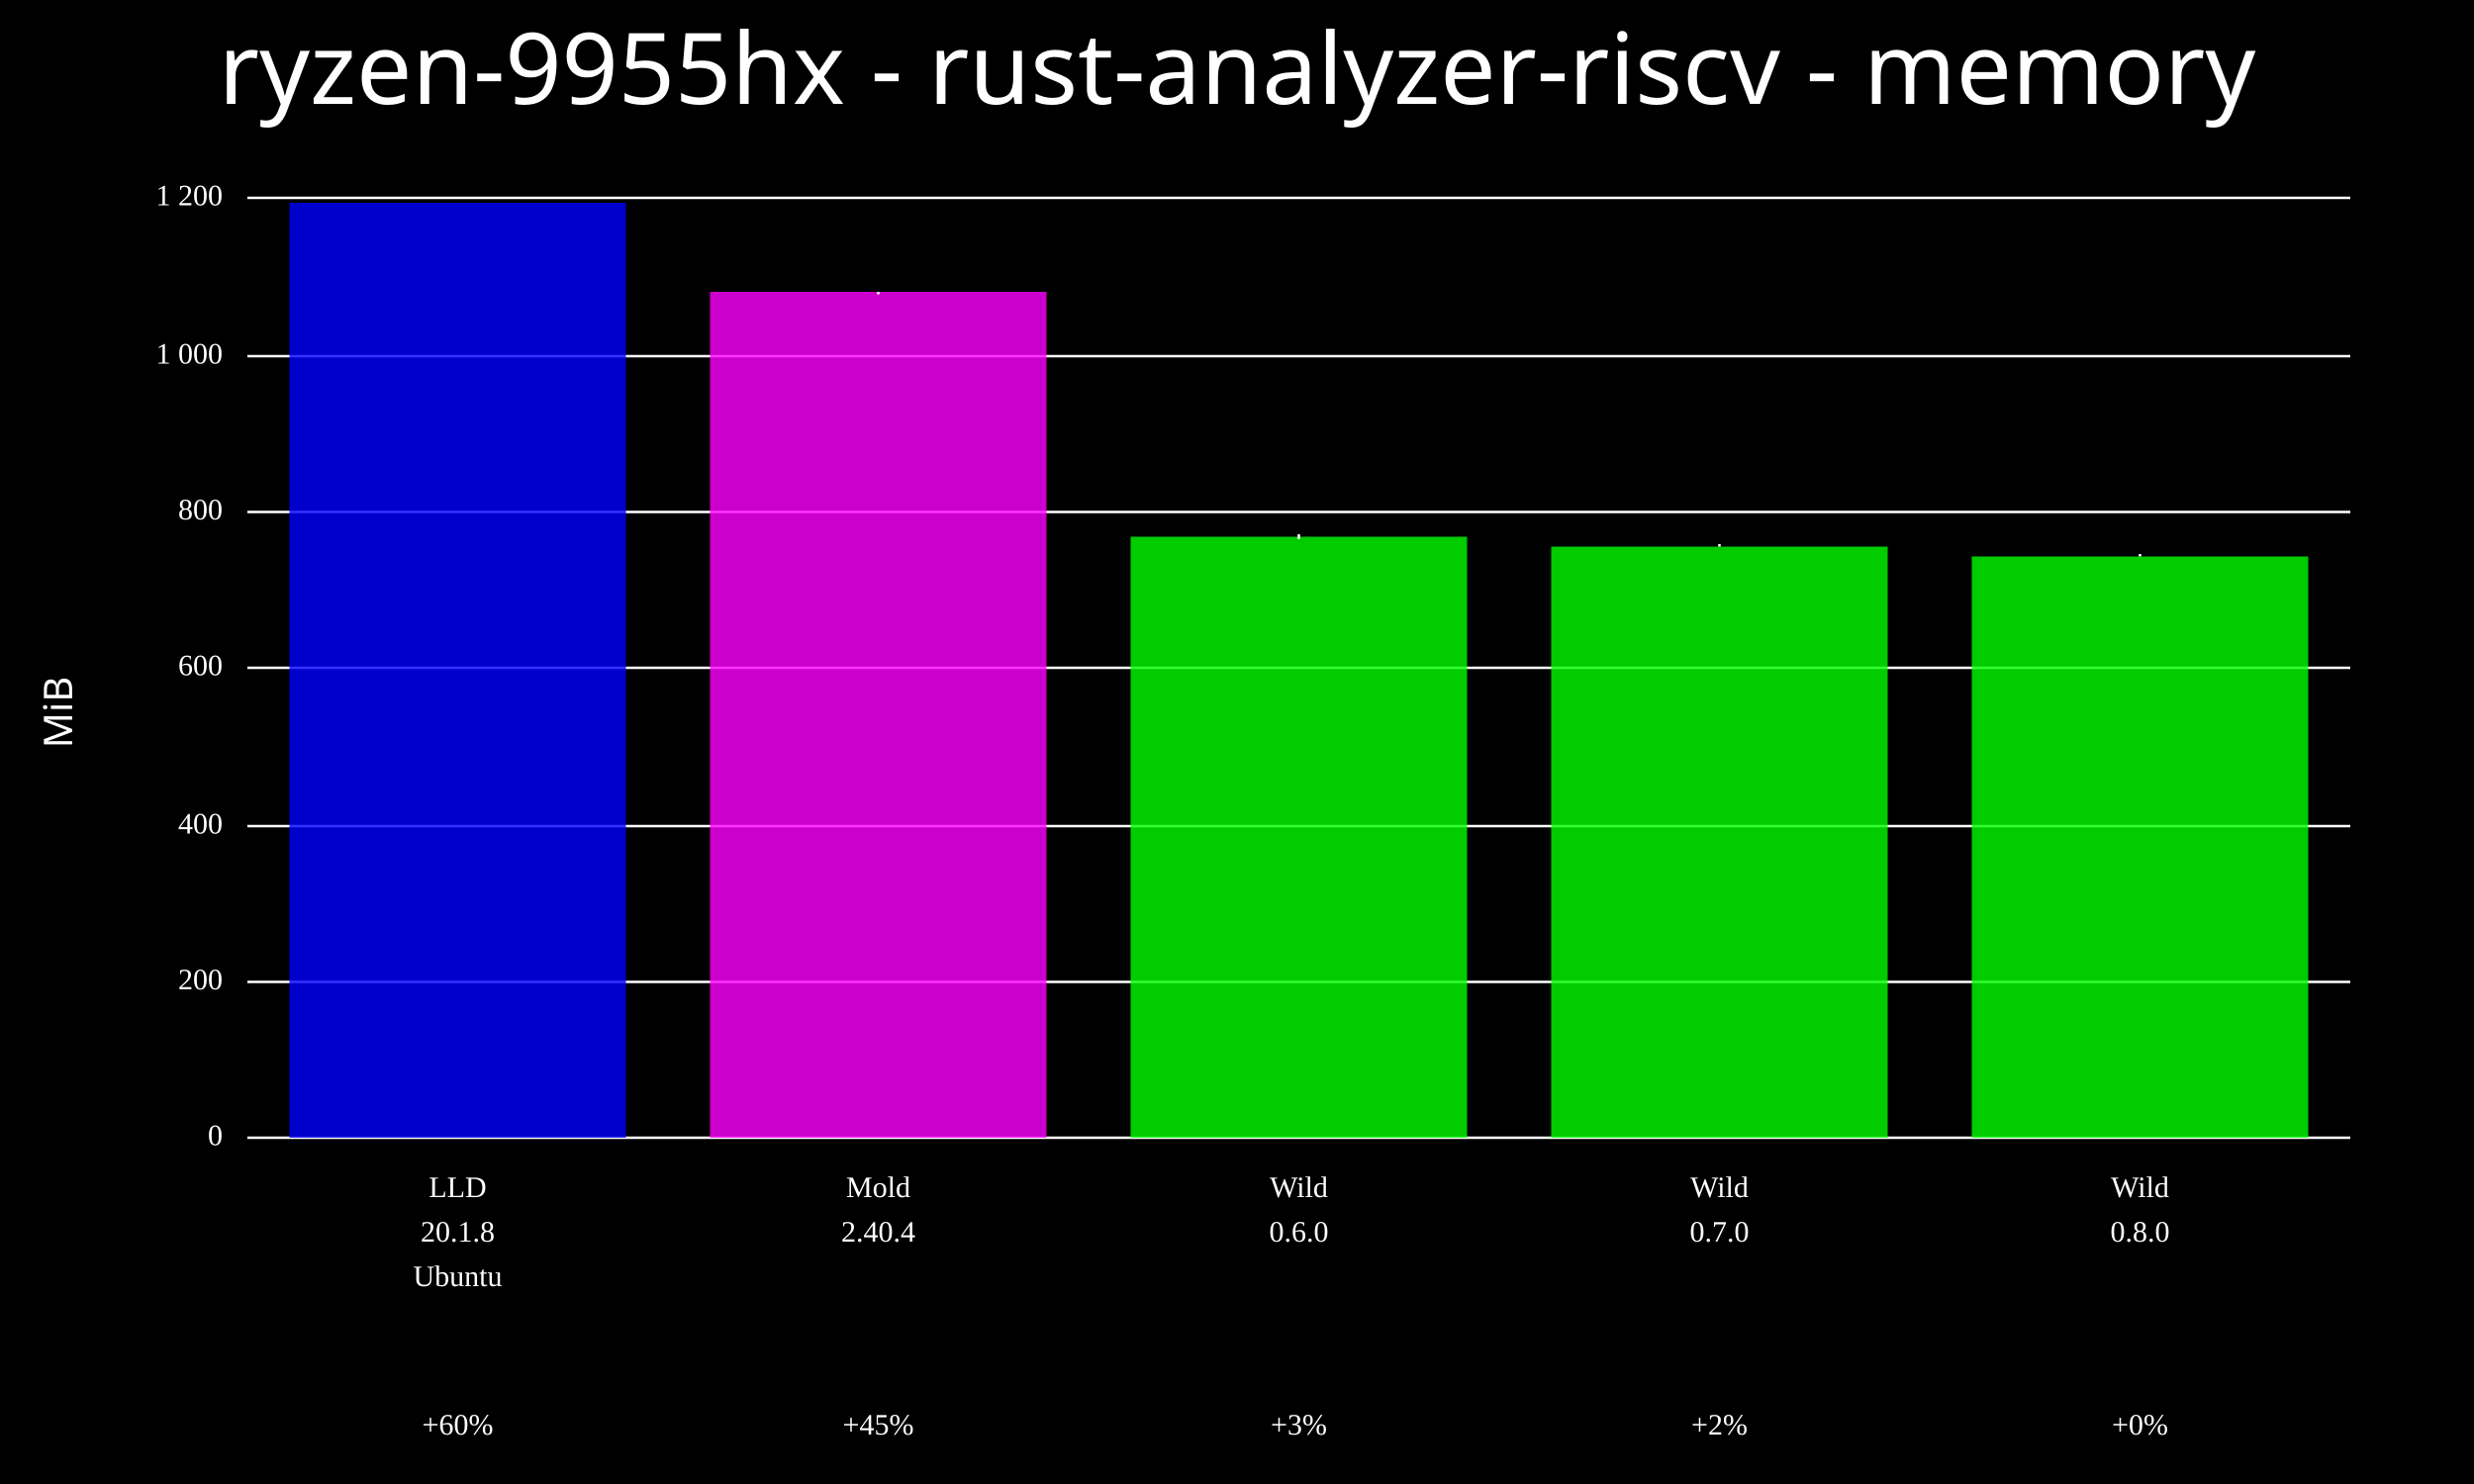
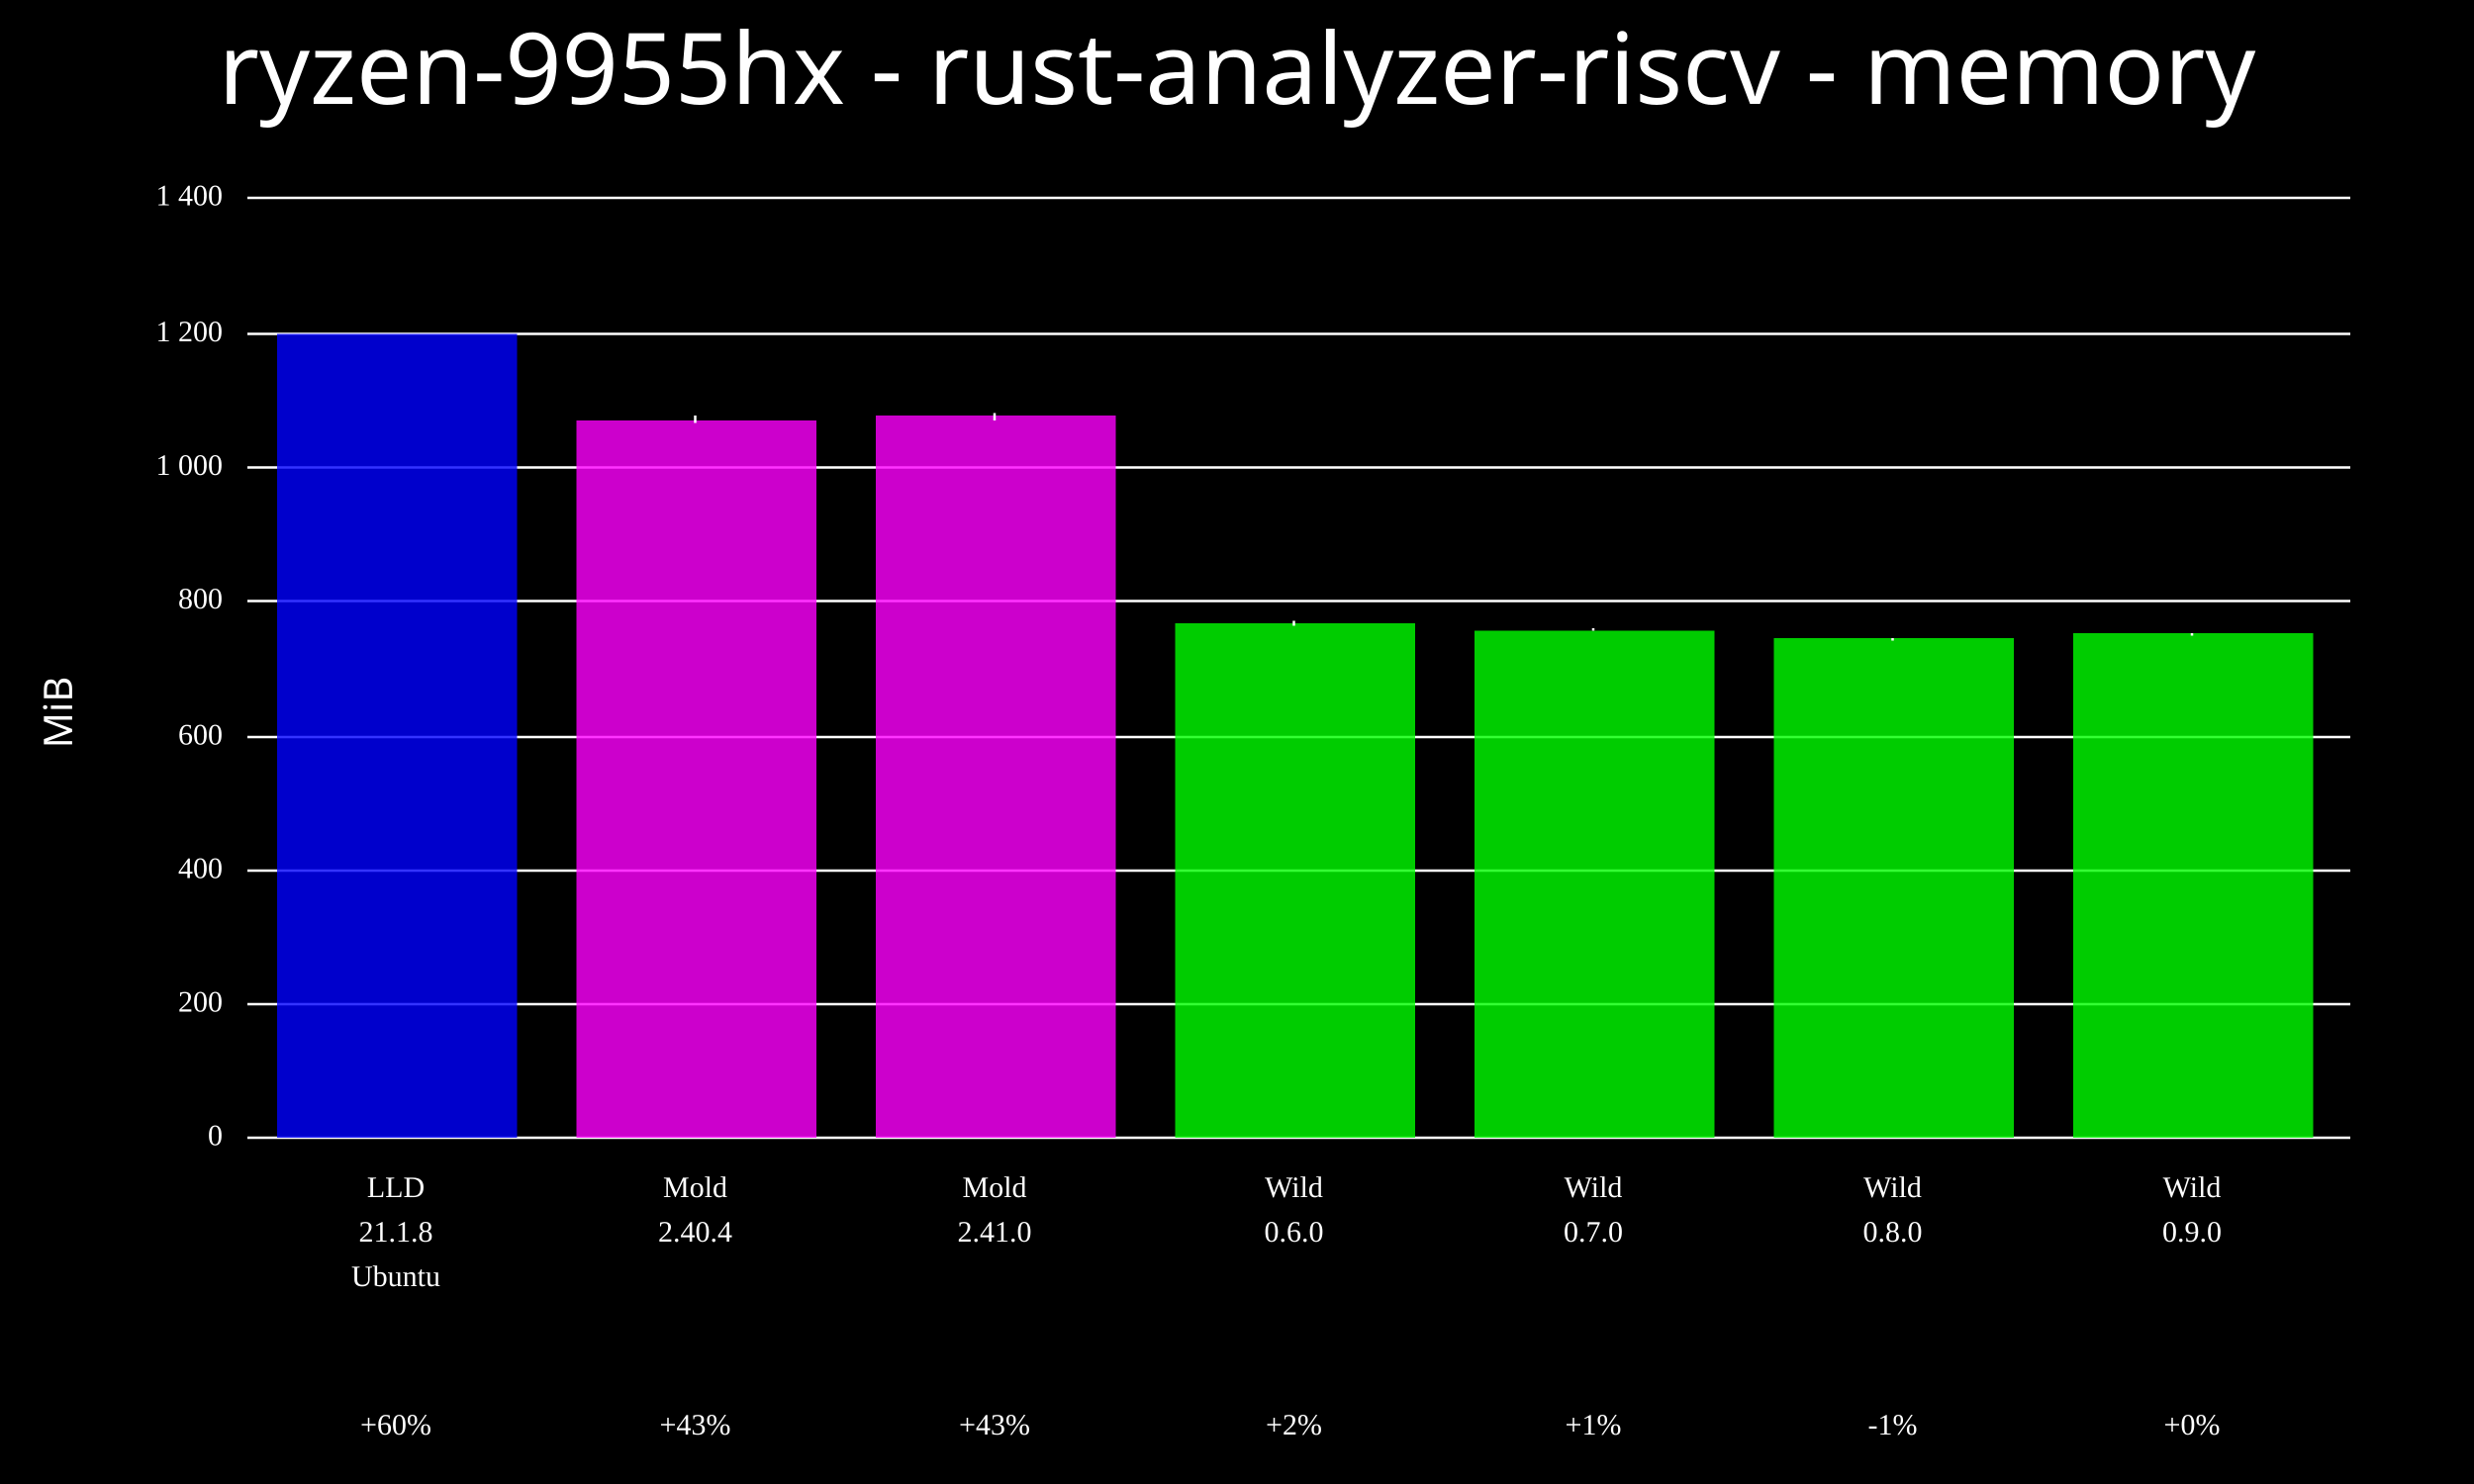
<svg xmlns="http://www.w3.org/2000/svg" width="1000" height="600" viewBox="0 0 1000 600">
  <rect x="0" y="0" width="1000" height="600" fill="#000000" />
  <text x="500" y="10" dy="0.8em" text-anchor="middle" font-family="sans-serif" font-size="40" fill="#FFFFFF">
ryzen-9955hx - rust-analyzer-riscv - memory</text>
  <text x="5" y="300" dy="0.76em" text-anchor="middle" font-family="sans-serif" font-size="16" fill="#FFFFFF" transform="rotate(270, 5, 288)">MiB</text>
  <line x1="100" y1="460" x2="950" y2="460" stroke="#FFFFFF" />
  <text x="90" y="460" dy="0.5ex" text-anchor="end" fill="#FFFFFF">0</text>
-   <line x1="100" y1="397" x2="950" y2="397" stroke="#FFFFFF" />
-   <text x="90" y="397" dy="0.5ex" text-anchor="end" fill="#FFFFFF">200</text>
-   <line x1="100" y1="334" x2="950" y2="334" stroke="#FFFFFF" />
-   <text x="90" y="334" dy="0.5ex" text-anchor="end" fill="#FFFFFF">400</text>
-   <line x1="100" y1="270" x2="950" y2="270" stroke="#FFFFFF" />
-   <text x="90" y="270" dy="0.5ex" text-anchor="end" fill="#FFFFFF">600</text>
-   <line x1="100" y1="207" x2="950" y2="207" stroke="#FFFFFF" />
-   <text x="90" y="207" dy="0.5ex" text-anchor="end" fill="#FFFFFF">800</text>
-   <line x1="100" y1="144" x2="950" y2="144" stroke="#FFFFFF" />
-   <text x="90" y="144" dy="0.5ex" text-anchor="end" fill="#FFFFFF">1 000</text>
+   <line x1="100" y1="406" x2="950" y2="406" stroke="#FFFFFF" />
+   <text x="90" y="406" dy="0.5ex" text-anchor="end" fill="#FFFFFF">200</text>
+   <line x1="100" y1="352" x2="950" y2="352" stroke="#FFFFFF" />
+   <text x="90" y="352" dy="0.5ex" text-anchor="end" fill="#FFFFFF">400</text>
+   <line x1="100" y1="298" x2="950" y2="298" stroke="#FFFFFF" />
+   <text x="90" y="298" dy="0.5ex" text-anchor="end" fill="#FFFFFF">600</text>
+   <line x1="100" y1="243" x2="950" y2="243" stroke="#FFFFFF" />
+   <text x="90" y="243" dy="0.5ex" text-anchor="end" fill="#FFFFFF">800</text>
+   <line x1="100" y1="189" x2="950" y2="189" stroke="#FFFFFF" />
+   <text x="90" y="189" dy="0.5ex" text-anchor="end" fill="#FFFFFF">1 000</text>
+   <line x1="100" y1="135" x2="950" y2="135" stroke="#FFFFFF" />
+   <text x="90" y="135" dy="0.5ex" text-anchor="end" fill="#FFFFFF">1 200</text>
  <line x1="100" y1="80" x2="950" y2="80" stroke="#FFFFFF" />
-   <text x="90" y="80" dy="0.5ex" text-anchor="end" fill="#FFFFFF">1 200</text>
-   <rect fill="#0000FF" opacity="0.8" x="117" y="82" width="136" height="378" />
-   <line stroke="#FFFFFF" x1="185" y1="82" x2="185" y2="82" />
-   <text x="185" y="484" fill="#FFFFFF" text-anchor="middle">LLD</text>
-   <text x="185" y="502" fill="#FFFFFF" text-anchor="middle">20.1.8</text>
-   <text x="185" y="520" fill="#FFFFFF" text-anchor="middle">Ubuntu</text>
-   <text x="185" y="580" fill="#FFFFFF" text-anchor="middle">+60%</text>
-   <rect fill="#FF00FF" opacity="0.8" x="287" y="118" width="136" height="342" />
-   <line stroke="#FFFFFF" x1="355" y1="118" x2="355" y2="119" />
-   <text x="355" y="484" fill="#FFFFFF" text-anchor="middle">Mold</text>
-   <text x="355" y="502" fill="#FFFFFF" text-anchor="middle">2.40.4</text>
-   <text x="355" y="580" fill="#FFFFFF" text-anchor="middle">+45%</text>
-   <rect fill="#00FF00" opacity="0.8" x="457" y="217" width="136" height="243" />
-   <line stroke="#FFFFFF" x1="525" y1="216" x2="525" y2="218" />
-   <text x="525" y="484" fill="#FFFFFF" text-anchor="middle">Wild</text>
-   <text x="525" y="502" fill="#FFFFFF" text-anchor="middle">0.6.0</text>
-   <text x="525" y="580" fill="#FFFFFF" text-anchor="middle">+3%</text>
-   <rect fill="#00FF00" opacity="0.8" x="627" y="221" width="136" height="239" />
-   <line stroke="#FFFFFF" x1="695" y1="220" x2="695" y2="221" />
-   <text x="695" y="484" fill="#FFFFFF" text-anchor="middle">Wild</text>
-   <text x="695" y="502" fill="#FFFFFF" text-anchor="middle">0.7.0</text>
-   <text x="695" y="580" fill="#FFFFFF" text-anchor="middle">+2%</text>
-   <rect fill="#00FF00" opacity="0.8" x="797" y="225" width="136" height="235" />
-   <line stroke="#FFFFFF" x1="865" y1="224" x2="865" y2="225" />
-   <text x="865" y="484" fill="#FFFFFF" text-anchor="middle">Wild</text>
-   <text x="865" y="502" fill="#FFFFFF" text-anchor="middle">0.8.0</text>
-   <text x="865" y="580" fill="#FFFFFF" text-anchor="middle">+0%</text>
+   <text x="90" y="80" dy="0.5ex" text-anchor="end" fill="#FFFFFF">1 400</text>
+   <rect fill="#0000FF" opacity="0.8" x="112" y="135" width="97" height="325" />
+   <line stroke="#FFFFFF" x1="160" y1="135" x2="160" y2="135" />
+   <text x="160" y="484" fill="#FFFFFF" text-anchor="middle">LLD</text>
+   <text x="160" y="502" fill="#FFFFFF" text-anchor="middle">21.1.8</text>
+   <text x="160" y="520" fill="#FFFFFF" text-anchor="middle">Ubuntu</text>
+   <text x="160" y="580" fill="#FFFFFF" text-anchor="middle">+60%</text>
+   <rect fill="#FF00FF" opacity="0.8" x="233" y="170" width="97" height="290" />
+   <line stroke="#FFFFFF" x1="281" y1="168" x2="281" y2="171" />
+   <text x="281" y="484" fill="#FFFFFF" text-anchor="middle">Mold</text>
+   <text x="281" y="502" fill="#FFFFFF" text-anchor="middle">2.40.4</text>
+   <text x="281" y="580" fill="#FFFFFF" text-anchor="middle">+43%</text>
+   <rect fill="#FF00FF" opacity="0.8" x="354" y="168" width="97" height="292" />
+   <line stroke="#FFFFFF" x1="402" y1="167" x2="402" y2="170" />
+   <text x="402" y="484" fill="#FFFFFF" text-anchor="middle">Mold</text>
+   <text x="402" y="502" fill="#FFFFFF" text-anchor="middle">2.41.0</text>
+   <text x="402" y="580" fill="#FFFFFF" text-anchor="middle">+43%</text>
+   <rect fill="#00FF00" opacity="0.8" x="475" y="252" width="97" height="208" />
+   <line stroke="#FFFFFF" x1="523" y1="251" x2="523" y2="253" />
+   <text x="523" y="484" fill="#FFFFFF" text-anchor="middle">Wild</text>
+   <text x="523" y="502" fill="#FFFFFF" text-anchor="middle">0.6.0</text>
+   <text x="523" y="580" fill="#FFFFFF" text-anchor="middle">+2%</text>
+   <rect fill="#00FF00" opacity="0.8" x="596" y="255" width="97" height="205" />
+   <line stroke="#FFFFFF" x1="644" y1="254" x2="644" y2="255" />
+   <text x="644" y="484" fill="#FFFFFF" text-anchor="middle">Wild</text>
+   <text x="644" y="502" fill="#FFFFFF" text-anchor="middle">0.7.0</text>
+   <text x="644" y="580" fill="#FFFFFF" text-anchor="middle">+1%</text>
+   <rect fill="#00FF00" opacity="0.8" x="717" y="258" width="97" height="202" />
+   <line stroke="#FFFFFF" x1="765" y1="258" x2="765" y2="259" />
+   <text x="765" y="484" fill="#FFFFFF" text-anchor="middle">Wild</text>
+   <text x="765" y="502" fill="#FFFFFF" text-anchor="middle">0.8.0</text>
+   <text x="765" y="580" fill="#FFFFFF" text-anchor="middle">-1%</text>
+   <rect fill="#00FF00" opacity="0.8" x="838" y="256" width="97" height="204" />
+   <line stroke="#FFFFFF" x1="886" y1="256" x2="886" y2="257" />
+   <text x="886" y="484" fill="#FFFFFF" text-anchor="middle">Wild</text>
+   <text x="886" y="502" fill="#FFFFFF" text-anchor="middle">0.9.0</text>
+   <text x="886" y="580" fill="#FFFFFF" text-anchor="middle">+0%</text>
</svg>
